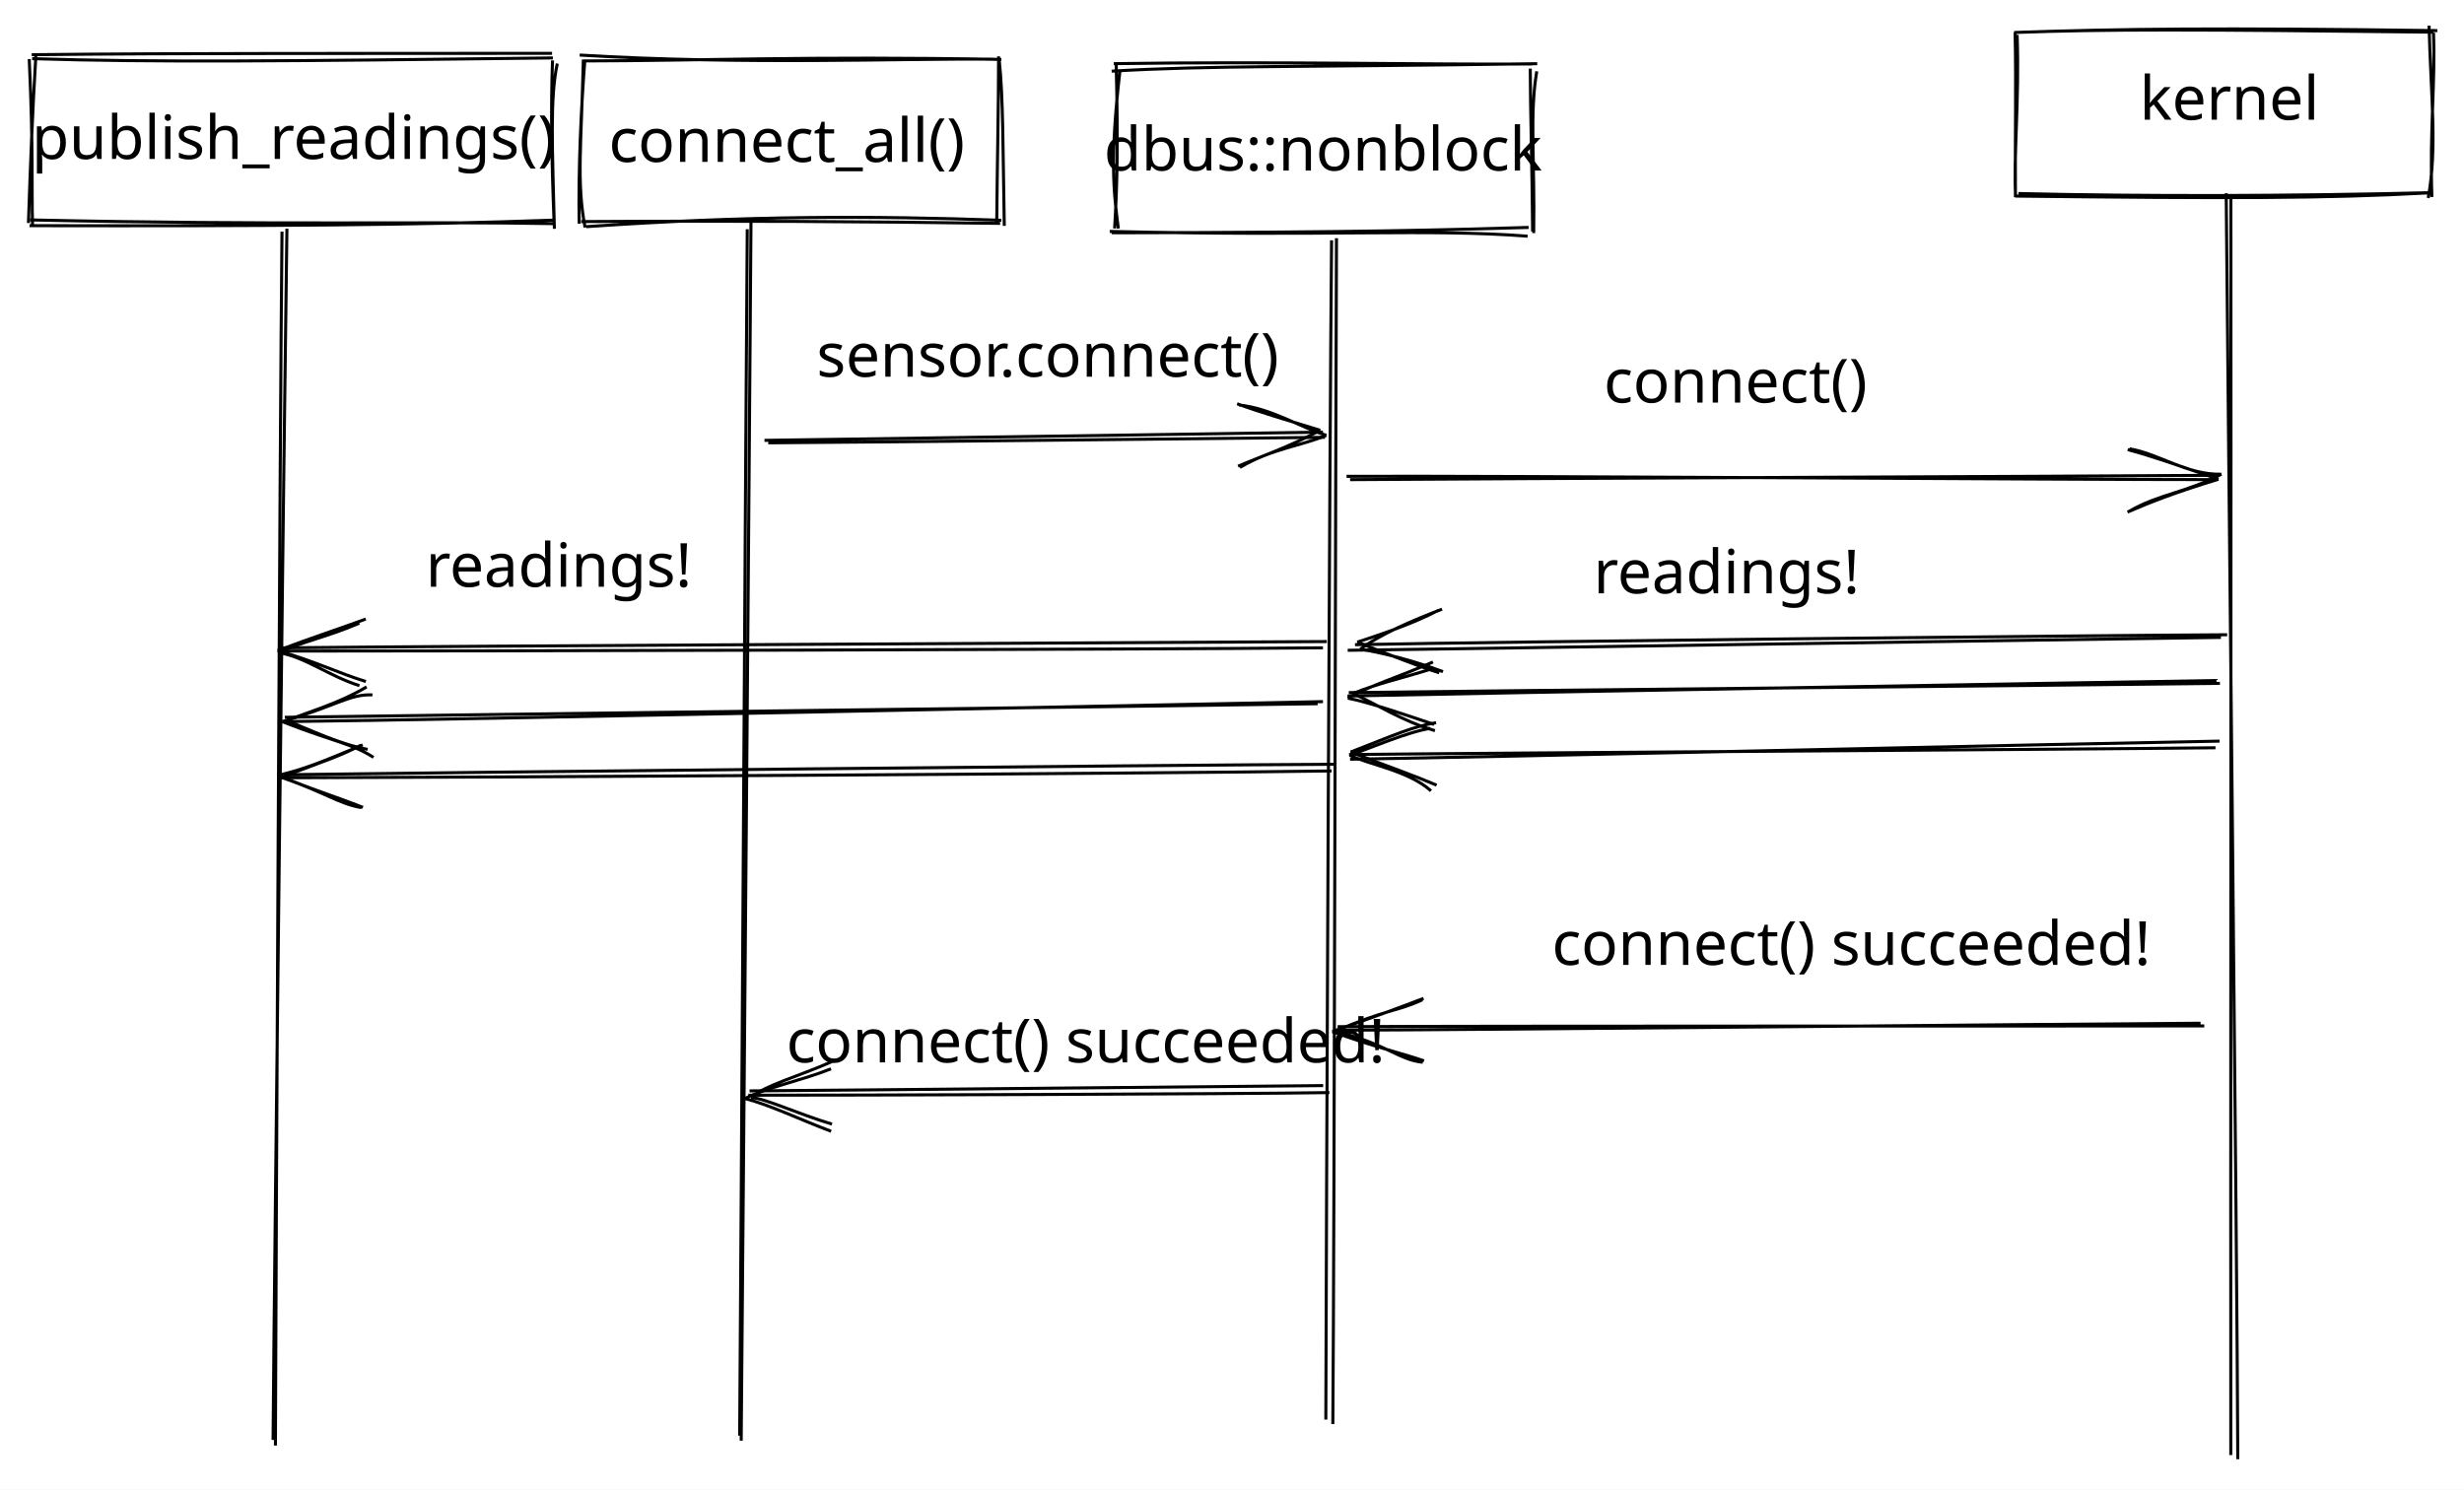
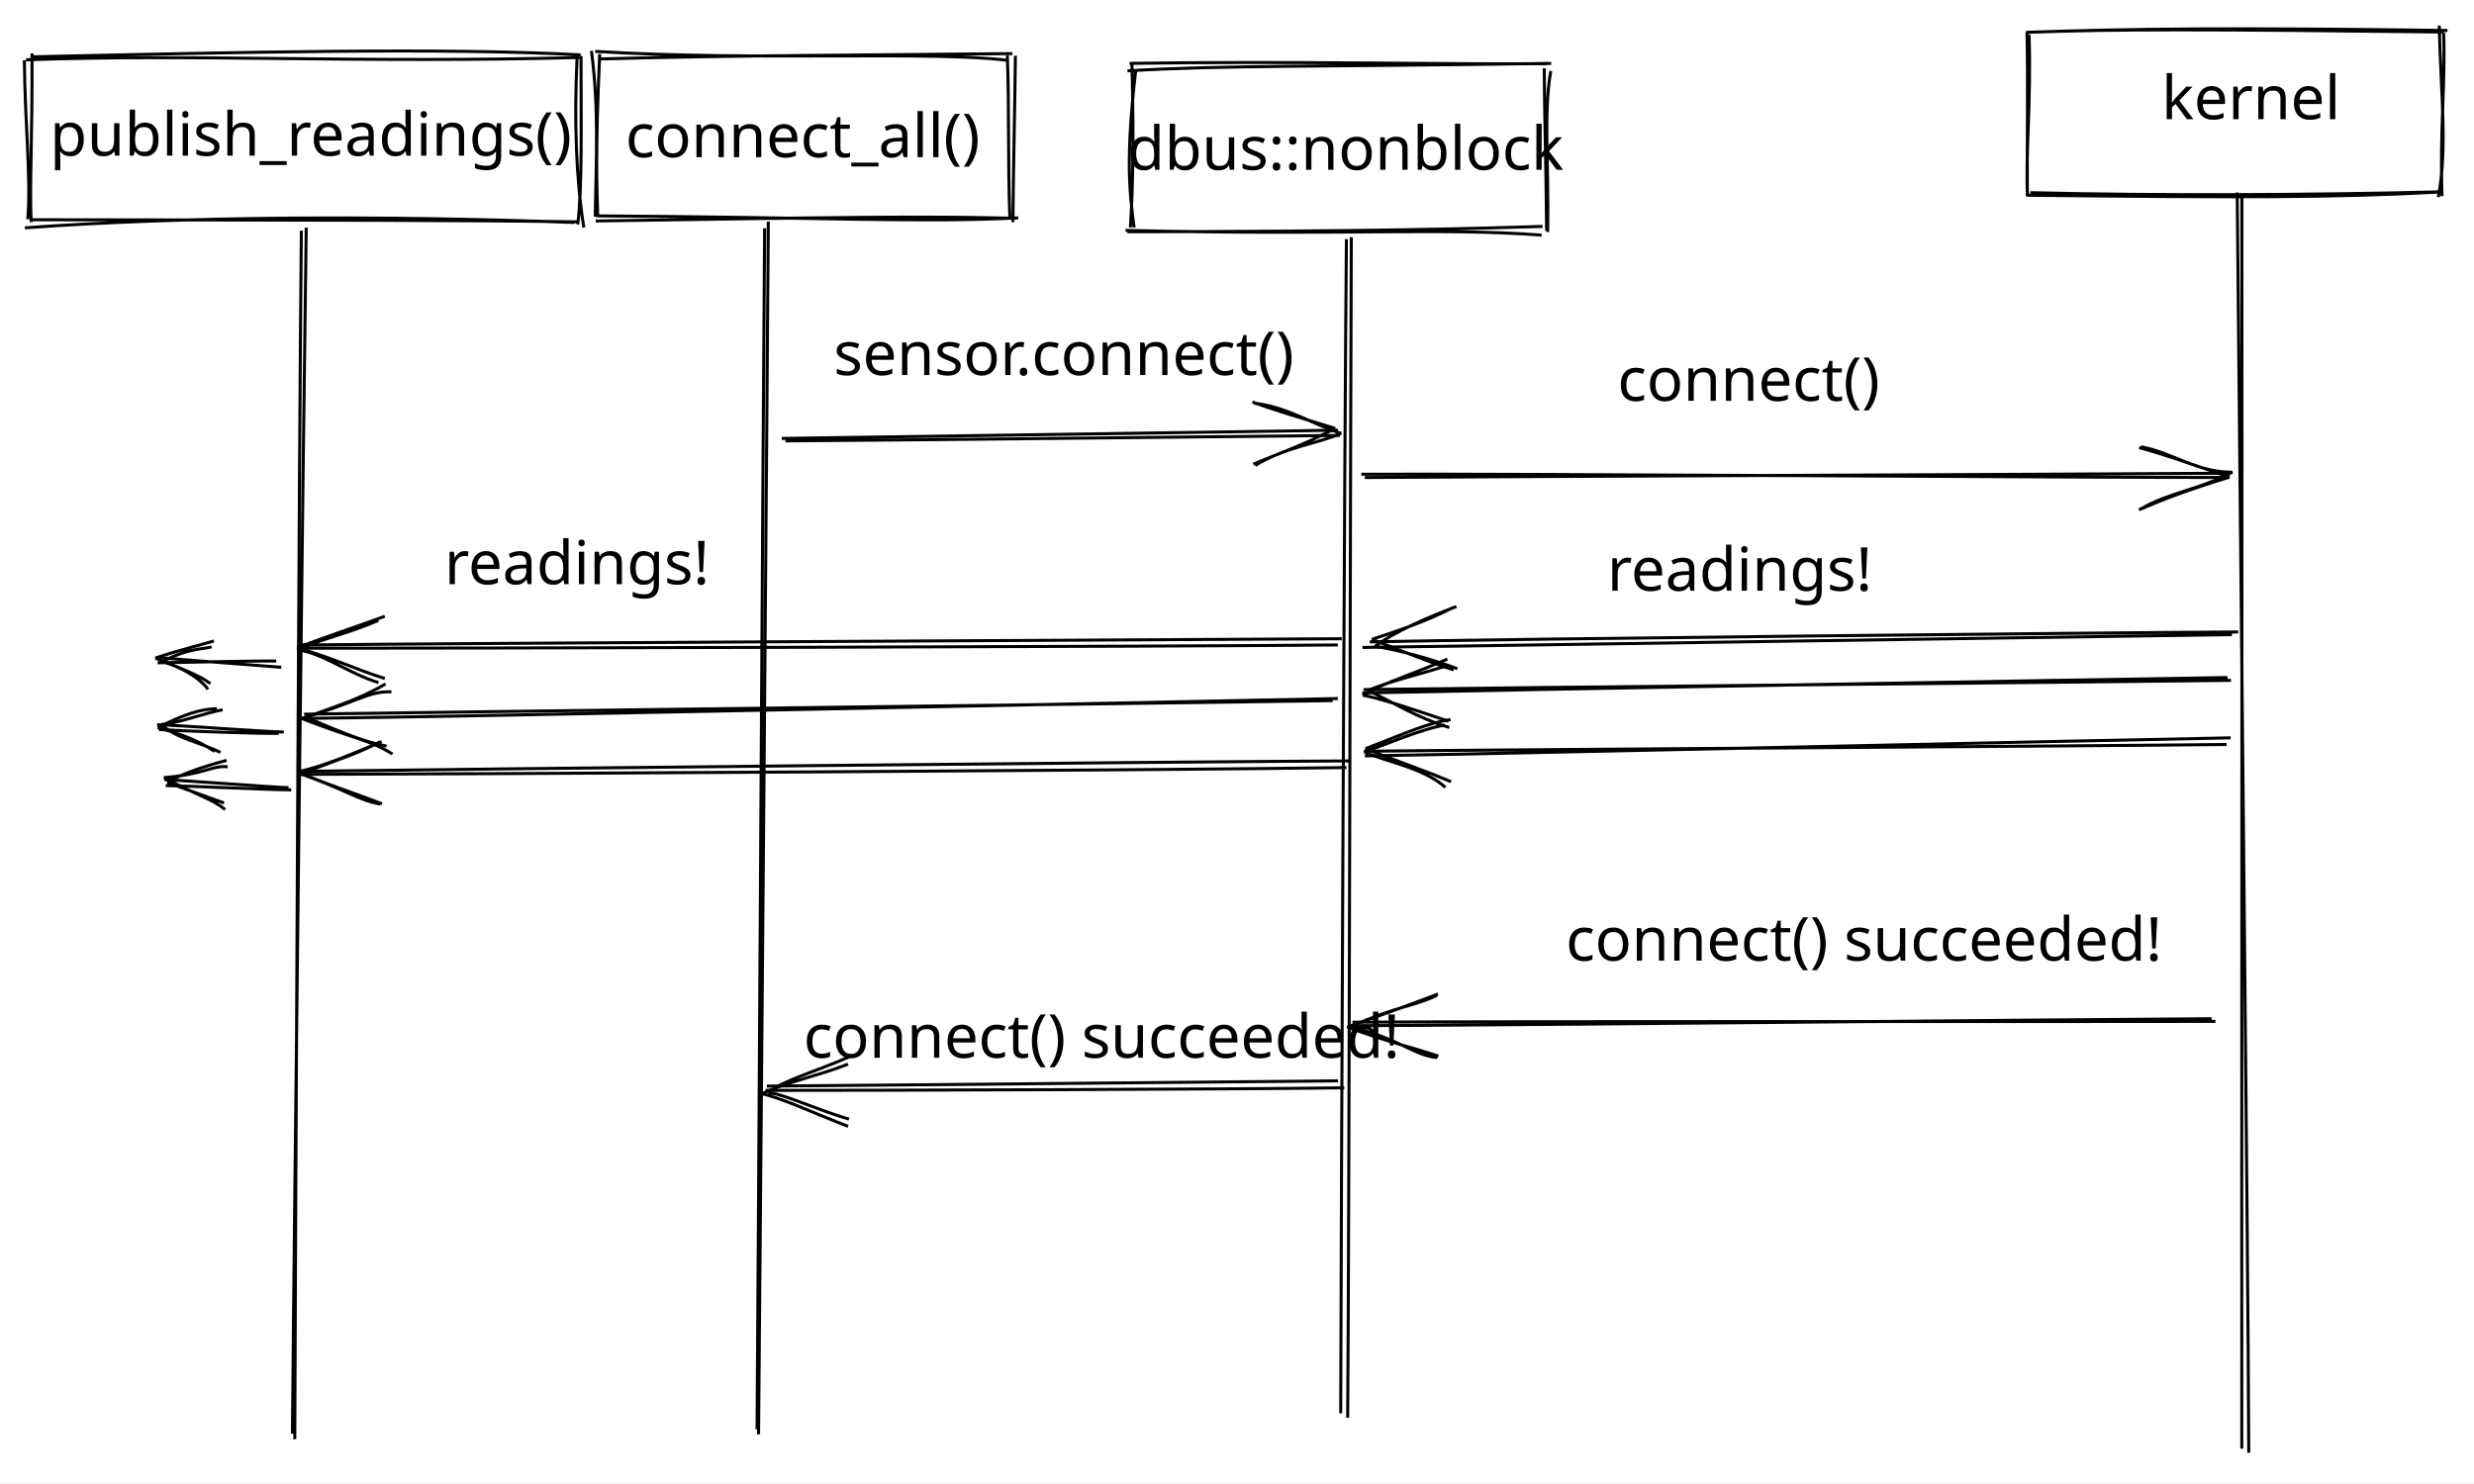
- <svg xmlns="http://www.w3.org/2000/svg" version="1.1" viewBox="0 0 809.293 489.334">
+ <svg xmlns="http://www.w3.org/2000/svg" version="1.1" viewBox="0 0 816.07 489.334" width="816.07" height="489.334">
  <defs>
    <style>
      @font-face {
        font-family: "Virgil";
-         src: url("https://excalidraw.com/FG_Virgil.woff2");
+         src: url("https://excalidraw.com/Virgil.woff2");
      }
      @font-face {
        font-family: "Cascadia";
        src: url("https://excalidraw.com/Cascadia.woff2");
      }
    </style>
  </defs>
-   <rect x="0" y="0" width="809.293" height="489.334" fill="#ffffff" />
-   <g transform="translate(707.2363 21.32422) rotate(0 25 11.5)">
-     <text x="25" y="18" font-family="Virgil" font-size="20px" fill="#000000" text-anchor="middle" style="white-space: pre;" direction="ltr">kernel</text>
-   </g>
-   <g transform="translate(373.0391 38.01953) rotate(0 61.5 11.5)">
-     <text x="61.5" y="18" font-family="Virgil" font-size="20px" fill="#000000" text-anchor="middle" style="white-space: pre;" direction="ltr">dbus::nonblock</text>
-   </g>
-   <g>
-     <g transform="translate(438.4707 78.23242) rotate(0 -1.257586 194.7875)">
+   <rect x="0" y="0" width="816.07" height="489.334" fill="#ffffff" />
+   <g transform="translate(714.0137 21.32422) rotate(0 28.5 12.5)">
+     <text x="28.5" y="18" font-family="Virgil, Segoe UI Emoji" font-size="20px" fill="#000000" text-anchor="middle" style="white-space: pre;" direction="ltr">kernel</text>
+   </g>
+   <g transform="translate(379.8164 38.01953) rotate(0 64 12.5)">
+     <text x="64" y="18" font-family="Virgil, Segoe UI Emoji" font-size="20px" fill="#000000" text-anchor="middle" style="white-space: pre;" direction="ltr">dbus::nonblock</text>
+   </g>
+   <g>
+     <g transform="translate(445.248 78.23242) rotate(0 -1.257586 194.7875)">
      <path d="M-1.121 0.701 C-1.75 65.193, -2.864 323.618, -3.007 388.086 M0.492 0.023 C0.179 65.219, -0.187 324.813, -0.705 389.552" stroke="#000000" stroke-width="1" fill="none" />
    </g>
  </g>
  <g>
-     <g transform="translate(732.8809 63.91602) rotate(0 0.209235 207.4986)">
+     <g transform="translate(739.6582 63.91602) rotate(0 0.209235 207.4986)">
      <path d="M-0.155 0.409 C-0.031 69.328, -0.28 345.262, -0.18 414.069 M-1.695 -0.421 C-1.108 68.622, 1.899 346.356, 2.114 415.418" stroke="#000000" stroke-width="1" fill="none" />
    </g>
  </g>
  <g>
-     <g transform="translate(442.854 157.6359) rotate(0 142.5661 -0.7910548)">
+     <g transform="translate(449.6314 157.6359) rotate(0 142.5661 -0.7910548)">
      <path d="M0.573 -0.077 C48.075 -0.452, 238.384 -1.146, 285.718 -1.505 M-0.585 -1.163 C46.709 -1.42, 236.924 -0.046, 284.845 -0.089" stroke="#000000" stroke-width="1" fill="none" />
    </g>
-     <g transform="translate(442.854 157.6359) rotate(0 142.5661 -0.7910548)">
+     <g transform="translate(449.6314 157.6359) rotate(0 142.5661 -0.7910548)">
      <path d="M256.49 10.312 C266.298 4.622, 275.213 4.205, 286.755 -1.859 M255.913 10.575 C264.158 7.011, 271.937 4.037, 285.803 -0.208" stroke="#000000" stroke-width="1" fill="none" />
    </g>
-     <g transform="translate(442.854 157.6359) rotate(0 142.5661 -0.7910548)">
+     <g transform="translate(449.6314 157.6359) rotate(0 142.5661 -0.7910548)">
      <path d="M256.563 -10.209 C266.472 -8.536, 275.361 -1.59, 286.755 -1.859 M255.986 -9.946 C264.165 -7.747, 271.924 -4.957, 285.803 -0.208" stroke="#000000" stroke-width="1" fill="none" />
    </g>
  </g>
-   <g transform="translate(526.7715 114.252) rotate(0 38 11.5)">
-     <text x="0" y="18" font-family="Cascadia" font-size="20px" fill="#000000" text-anchor="start" style="white-space: pre;" direction="ltr">connect()</text>
-   </g>
-   <g>
-     <g transform="translate(723.5371 336.7051) rotate(0 -142.278 0.5691817)">
+   <g transform="translate(533.5488 114.252) rotate(0 43 12.5)">
+     <text x="0" y="18" font-family="Virgil, Segoe UI Emoji" font-size="20px" fill="#000000" text-anchor="start" style="white-space: pre;" direction="ltr">connect()</text>
+   </g>
+   <g>
+     <g transform="translate(730.3145 336.7051) rotate(0 -142.278 0.5691817)">
      <path d="M0.453 0.303 C-46.761 0.404, -236.895 0.272, -284.205 0.555 M-0.768 -0.583 C-48.035 -0.336, -237.868 1.617, -285.009 1.721" stroke="#000000" stroke-width="1" fill="none" />
    </g>
-     <g transform="translate(723.5371 336.7051) rotate(0 -142.278 0.5691817)">
+     <g transform="translate(730.3145 336.7051) rotate(0 -142.278 0.5691817)">
      <path d="M-256.383 -8.272 C-264.346 -4.508, -268.213 -5.17, -284.988 2.038 M-255.971 -8.742 C-263.625 -5.798, -273.094 -2.316, -285.94 2.159" stroke="#000000" stroke-width="1" fill="none" />
    </g>
-     <g transform="translate(723.5371 336.7051) rotate(0 -142.278 0.5691817)">
+     <g transform="translate(730.3145 336.7051) rotate(0 -142.278 0.5691817)">
      <path d="M-256.244 12.249 C-264.23 11.434, -268.128 6.193, -284.988 2.038 M-255.831 11.779 C-263.618 9.092, -273.126 6.942, -285.94 2.159" stroke="#000000" stroke-width="1" fill="none" />
    </g>
  </g>
-   <g transform="translate(509.7324 298.9551) rotate(0 84.5 11.5)">
-     <text x="0" y="18" font-family="Cascadia" font-size="20px" fill="#000000" text-anchor="start" style="white-space: pre;" direction="ltr">connect() succeeded!</text>
-   </g>
-   <g>
-     <g transform="translate(729.7363 209.0566) rotate(0 -142.6563 2.009959)">
+   <g transform="translate(516.5098 298.9551) rotate(0 99.5 12.5)">
+     <text x="0" y="18" font-family="Virgil, Segoe UI Emoji" font-size="20px" fill="#000000" text-anchor="start" style="white-space: pre;" direction="ltr">connect() succeeded!</text>
+   </g>
+   <g>
+     <g transform="translate(736.5137 209.0566) rotate(0 -142.6563 2.009959)">
      <path d="M-0.279 0.329 C-48.248 0.978, -239.275 3.931, -287.089 4.563 M1.776 -0.543 C-45.856 -0.311, -236.346 1.721, -284.688 2.728" stroke="#000000" stroke-width="1" fill="none" />
    </g>
-     <g transform="translate(729.7363 209.0566) rotate(0 -142.6563 2.009959)">
+     <g transform="translate(736.5137 209.0566) rotate(0 -142.6563 2.009959)">
      <path d="M-256.104 -8.94 C-265.788 -5.275, -276.626 -0.58, -282.948 4.211 M-257.323 -8.553 C-266.24 -3.893, -276.318 -0.65, -283.956 1.894" stroke="#000000" stroke-width="1" fill="none" />
    </g>
-     <g transform="translate(729.7363 209.0566) rotate(0 -142.6563 2.009959)">
+     <g transform="translate(736.5137 209.0566) rotate(0 -142.6563 2.009959)">
      <path d="M-255.798 11.579 C-265.707 7.846, -276.655 5.144, -282.948 4.211 M-257.017 11.965 C-265.995 9.12, -276.185 4.856, -283.956 1.894" stroke="#000000" stroke-width="1" fill="none" />
    </g>
  </g>
-   <g transform="translate(523.3652 176.9043) rotate(0 37 11.5)">
-     <text x="0" y="18" font-family="Cascadia" font-size="20px" fill="#000000" text-anchor="start" style="white-space: pre;" direction="ltr">readings!</text>
-   </g>
-   <g>
-     <g transform="translate(728.5 224.2949) rotate(0 -142.6424 1.797835)">
+   <g transform="translate(530.1426 176.9043) rotate(0 42.5 12.5)">
+     <text x="0" y="18" font-family="Virgil, Segoe UI Emoji" font-size="20px" fill="#000000" text-anchor="start" style="white-space: pre;" direction="ltr">readings!</text>
+   </g>
+   <g>
+     <g transform="translate(735.2773 224.2949) rotate(0 -142.6424 1.797835)">
      <path d="M0.629 0.193 C-47.005 0.777, -237.781 2.573, -285.493 3.225 M-0.5 -0.752 C-48.231 -0.008, -238.338 3.311, -285.914 4.347" stroke="#000000" stroke-width="1" fill="none" />
    </g>
-     <g transform="translate(728.5 224.2949) rotate(0 -142.6424 1.797835)">
+     <g transform="translate(735.2773 224.2949) rotate(0 -142.6424 1.797835)">
      <path d="M-257.605 -4.782 C-268.387 -1.362, -276.04 0.204, -284.067 3.507 M-257.852 -6.834 C-267.623 -2.491, -279.222 1.154, -285.799 5.044" stroke="#000000" stroke-width="1" fill="none" />
    </g>
-     <g transform="translate(728.5 224.2949) rotate(0 -142.6424 1.797835)">
+     <g transform="translate(735.2773 224.2949) rotate(0 -142.6424 1.797835)">
      <path d="M-257.21 15.736 C-268.073 12.473, -275.854 7.354, -284.067 3.507 M-257.457 13.683 C-267.178 10.395, -278.924 6.408, -285.799 5.044" stroke="#000000" stroke-width="1" fill="none" />
    </g>
  </g>
  <g>
-     <g transform="translate(728.793 244.2676) rotate(0 -142.7439 2.161028)">
+     <g transform="translate(735.5703 244.2676) rotate(0 -142.7439 2.161028)">
      <path d="M0.222 -0.814 C-47.488 0.043, -237.472 4.399, -285.359 5.136 M-1.12 1.373 C-48.968 1.923, -237.866 3.046, -285.71 3.602" stroke="#000000" stroke-width="1" fill="none" />
    </g>
-     <g transform="translate(728.793 244.2676) rotate(0 -142.7439 2.161028)">
+     <g transform="translate(735.5703 244.2676) rotate(0 -142.7439 2.161028)">
      <path d="M-258.964 -5.002 C-266.285 -3.915, -279.379 1.729, -285.463 3.833 M-257.111 -6.867 C-264.716 -5.605, -270.463 -2.978, -285.188 2.775" stroke="#000000" stroke-width="1" fill="none" />
    </g>
-     <g transform="translate(728.793 244.2676) rotate(0 -142.7439 2.161028)">
+     <g transform="translate(735.5703 244.2676) rotate(0 -142.7439 2.161028)">
      <path d="M-258.791 15.518 C-266.175 8.906, -279.335 6.851, -285.463 3.833 M-256.937 13.653 C-264.69 10.358, -270.476 8.428, -285.188 2.775" stroke="#000000" stroke-width="1" fill="none" />
    </g>
  </g>
-   <g transform="translate(191.1094 19.48047) rotate(0 68.45898 26.95898)">
-     <path d="M-0.716 -1.393 C53.826 1.884, 105.013 -0.35, 135.221 -0.038 M0.685 0.535 C37.615 0.494, 74.031 -1.109, 137.785 0.037 M137.104 0.547 C138.383 12.138, 138.292 29.753, 138.744 54.718 M136.875 -0.962 C136.861 17.102, 136.404 34.667, 136.265 54.372 M137.788 52.877 C95.446 51.37, 54.427 51.337, 1.414 54.977 M137.385 53.898 C92.948 53.271, 48.421 53.006, -0.201 53.309 M1.059 55.262 C-1.752 40.354, -0.217 29.062, 0.493 0.068 M-0.875 54.002 C-1.198 35.428, -0.201 15.559, 0.951 0.734" stroke="#000000" stroke-width="1" fill="none" />
-   </g>
-   <g transform="translate(205.4238 35.18555) rotate(0 53 11.5)">
-     <text x="53" y="18" font-family="Cascadia" font-size="20px" fill="#000000" text-anchor="middle" style="white-space: pre;" direction="ltr">connect_all()</text>
-   </g>
-   <g>
-     <g transform="translate(246.2051 73.9707) rotate(0 -1.405251 199.2176)">
+   <g>
+     <g transform="translate(252.9824 73.9707) rotate(0 -1.405251 199.2176)">
      <path d="M0.453 -0.841 C0.005 65.821, -2.16 332.575, -2.762 399.276 M-0.769 1.331 C-1.293 67.73, -2.776 331.601, -3.263 397.64" stroke="#000000" stroke-width="1" fill="none" />
    </g>
  </g>
  <g>
-     <g transform="translate(251.8909 145.0204) rotate(0 91.24354 -1.316358)">
+     <g transform="translate(258.6683 145.0204) rotate(0 91.24354 -1.316358)">
      <path d="M0.43 0.446 C30.868 0.294, 153.051 -1.042, 183.291 -1.36 M-0.804 -0.365 C29.468 -0.817, 151.783 -2.565, 182.636 -3.079" stroke="#000000" stroke-width="1" fill="none" />
    </g>
-     <g transform="translate(251.8909 145.0204) rotate(0 91.24354 -1.316358)">
+     <g transform="translate(258.6683 145.0204) rotate(0 91.24354 -1.316358)">
      <path d="M155.349 8.543 C165.876 2.28, 175.665 1.479, 183.739 -2.035 M154.758 8.13 C161.817 5.081, 171.008 2.027, 181.74 -3.66" stroke="#000000" stroke-width="1" fill="none" />
    </g>
-     <g transform="translate(251.8909 145.0204) rotate(0 91.24354 -1.316358)">
+     <g transform="translate(258.6683 145.0204) rotate(0 91.24354 -1.316358)">
      <path d="M155.035 -11.976 C165.598 -10.956, 175.498 -4.472, 183.739 -2.035 M154.444 -12.389 C161.735 -9.675, 171.013 -6.966, 181.74 -3.66" stroke="#000000" stroke-width="1" fill="none" />
    </g>
  </g>
-   <g transform="translate(268.209 105.7363) rotate(0 65.5 11.5)">
-     <text x="0" y="18" font-family="Cascadia" font-size="20px" fill="#000000" text-anchor="start" style="white-space: pre;" direction="ltr">sensor.connect()</text>
-   </g>
-   <g>
-     <g transform="translate(434.8733 357.2127) rotate(0 -93.67227 0.9809265)">
+   <g transform="translate(274.9863 105.7363) rotate(0 74.5 12.5)">
+     <text x="0" y="18" font-family="Virgil, Segoe UI Emoji" font-size="20px" fill="#000000" text-anchor="start" style="white-space: pre;" direction="ltr">sensor.connect()</text>
+   </g>
+   <g>
+     <g transform="translate(441.6507 357.2127) rotate(0 -93.67227 0.9809265)">
      <path d="M-0.288 -0.598 C-31.869 -0.326, -157.295 0.938, -188.675 1.144 M1.762 1.703 C-29.962 2.201, -157.352 2.582, -189.107 2.56" stroke="#000000" stroke-width="1" fill="none" />
    </g>
-     <g transform="translate(434.8733 357.2127) rotate(0 -93.67227 0.9809265)">
+     <g transform="translate(441.6507 357.2127) rotate(0 -93.67227 0.9809265)">
      <path d="M-161.929 -6.107 C-171.719 -2.21, -182.923 -0.025, -190.23 3.674 M-161.642 -8.475 C-172.616 -3.613, -183.573 -0.702, -188.217 3.313" stroke="#000000" stroke-width="1" fill="none" />
    </g>
-     <g transform="translate(434.8733 357.2127) rotate(0 -93.67227 0.9809265)">
+     <g transform="translate(441.6507 357.2127) rotate(0 -93.67227 0.9809265)">
      <path d="M-161.895 14.414 C-171.615 10.767, -182.831 5.407, -190.23 3.674 M-161.608 12.047 C-172.698 8.762, -183.668 3.527, -188.217 3.313" stroke="#000000" stroke-width="1" fill="none" />
    </g>
  </g>
-   <g transform="translate(258.2715 330.9941) rotate(0 84.5 11.5)">
-     <text x="0" y="18" font-family="Cascadia" font-size="20px" fill="#000000" text-anchor="start" style="white-space: pre;" direction="ltr">connect() succeeded!</text>
-   </g>
-   <g transform="translate(139.8135 174.75) rotate(0 37 11.5)">
-     <text x="0" y="18" font-family="Cascadia" font-size="20px" fill="#000000" text-anchor="start" style="white-space: pre;" direction="ltr">readings!</text>
-   </g>
-   <g>
-     <g transform="translate(437.7171 251.8661) rotate(0 -172.619 1.415775)">
+   <g transform="translate(265.0488 330.9941) rotate(0 99.5 12.5)">
+     <text x="0" y="18" font-family="Virgil, Segoe UI Emoji" font-size="20px" fill="#000000" text-anchor="start" style="white-space: pre;" direction="ltr">connect() succeeded!</text>
+   </g>
+   <g transform="translate(146.5908 174.75) rotate(0 42.5 12.5)">
+     <text x="0" y="18" font-family="Virgil, Segoe UI Emoji" font-size="20px" fill="#000000" text-anchor="start" style="white-space: pre;" direction="ltr">readings!</text>
+   </g>
+   <g>
+     <g transform="translate(444.4945 251.8661) rotate(0 -172.619 1.415775)">
      <path d="M0.717 -0.806 C-56.648 -0.558, -287.395 1.824, -344.893 2.633 M-0.366 1.386 C-57.846 2.258, -288.546 3.549, -345.955 3.637" stroke="#000000" stroke-width="1" fill="none" />
    </g>
-     <g transform="translate(437.7171 251.8661) rotate(0 -172.619 1.415775)">
+     <g transform="translate(444.4945 251.8661) rotate(0 -172.619 1.415775)">
      <path d="M-319.149 -7.1 C-326.197 -3.385, -330.637 -2.092, -345.337 3.47 M-318.591 -7.168 C-327.622 -3.478, -337.165 0.869, -346.294 2.777" stroke="#000000" stroke-width="1" fill="none" />
    </g>
-     <g transform="translate(437.7171 251.8661) rotate(0 -172.619 1.415775)">
+     <g transform="translate(444.4945 251.8661) rotate(0 -172.619 1.415775)">
      <path d="M-319.066 13.421 C-326.33 12.182, -330.791 8.519, -345.337 3.47 M-318.508 13.353 C-327.605 9.759, -337.178 6.821, -346.294 2.777" stroke="#000000" stroke-width="1" fill="none" />
    </g>
  </g>
  <g>
-     <g transform="translate(435.4361 211.8067) rotate(0 -171.7317 0.5056649)">
+     <g transform="translate(442.2134 211.8067) rotate(0 -171.7317 0.5056649)">
      <path d="M0.358 -1.06 C-57.006 -0.713, -286.016 0.371, -343.231 1.012 M-0.913 0.997 C-58.458 1.563, -286.777 2.088, -343.821 2.072" stroke="#000000" stroke-width="1" fill="none" />
    </g>
-     <g transform="translate(435.4361 211.8067) rotate(0 -171.7317 0.5056649)">
+     <g transform="translate(442.2134 211.8067) rotate(0 -171.7317 0.5056649)">
      <path d="M-317.412 -7.092 C-327.937 -2.603, -335.66 -1.143, -344.108 2.563 M-315.295 -8.456 C-324.573 -5.026, -332.18 -2.646, -344.23 1.914" stroke="#000000" stroke-width="1" fill="none" />
    </g>
-     <g transform="translate(435.4361 211.8067) rotate(0 -171.7317 0.5056649)">
+     <g transform="translate(442.2134 211.8067) rotate(0 -171.7317 0.5056649)">
      <path d="M-317.384 13.43 C-327.737 10.137, -335.47 3.816, -344.108 2.563 M-315.267 12.065 C-324.427 9.258, -332.042 5.399, -344.23 1.914" stroke="#000000" stroke-width="1" fill="none" />
    </g>
  </g>
  <g>
-     <g transform="translate(433.664 230.504) rotate(0 -169.8007 3.261333)">
+     <g transform="translate(440.4414 230.504) rotate(0 -169.8007 3.261333)">
      <path d="M-0.882 0.668 C-57.39 1.571, -283.339 4.283, -340.123 5.132 M0.855 -0.027 C-55.614 1.086, -283.231 5.941, -340.457 6.55" stroke="#000000" stroke-width="1" fill="none" />
    </g>
-     <g transform="translate(433.664 230.504) rotate(0 -169.8007 3.261333)">
+     <g transform="translate(440.4414 230.504) rotate(0 -169.8007 3.261333)">
      <path d="M-311.329 -2.232 C-318.742 -2.614, -323.595 1.56, -340.975 6.544 M-313.256 -4.861 C-322.473 0.642, -331.834 3.135, -339.523 6.229" stroke="#000000" stroke-width="1" fill="none" />
    </g>
-     <g transform="translate(433.664 230.504) rotate(0 -169.8007 3.261333)">
+     <g transform="translate(440.4414 230.504) rotate(0 -169.8007 3.261333)">
      <path d="M-310.985 18.287 C-318.421 13.584, -323.346 13.439, -340.975 6.544 M-312.912 15.657 C-322.1 13.983, -331.582 9.296, -339.523 6.229" stroke="#000000" stroke-width="1" fill="none" />
    </g>
  </g>
-   <g transform="translate(366.0625 21.78125) rotate(0 68.45898 26.95898)">
+   <g transform="translate(372.8398 21.78125) rotate(0 68.45898 26.95898)">
    <path d="M-0.94 1.597 C30.893 -0.288, 60.176 0.307, 138.827 -0.861 M-0.253 -0.868 C51.769 -1.679, 103.757 -0.491, 137.251 -0.767 M138.686 1.647 C136.265 15.739, 138.077 31.339, 137.675 54.782 M136.547 0.74 C136.577 15.285, 137.132 31.039, 137.325 54.266 M135.67 55.802 C102.178 53.255, 71.138 55.973, -1.58 54.232 M136.004 52.926 C108.783 53.728, 82.073 54.567, -0.946 54.688 M1.257 53.301 C-0.341 41.079, -1.531 30.445, 1.783 1.451 M0.033 53.276 C0.84 39.564, 1.217 26.241, 0.537 -0.947" stroke="#000000" stroke-width="1" fill="none" />
  </g>
-   <g transform="translate(662.375 10) rotate(0 68.45898 26.95898)">
+   <g transform="translate(669.1523 10) rotate(0 68.45898 26.95898)">
    <path d="M-0.814 0.673 C34.438 -0.544, 65.382 -0.911, 138.168 0.058 M-0.229 0.652 C29.177 -0.417, 57.905 -0.363, 136.841 0.568 M135.443 -1.573 C136.006 21.348, 138.203 38.445, 135.161 55.041 M136.893 0.743 C137.552 16.89, 135.625 32.606, 136.37 54.713 M135.486 53.355 C101.208 55.23, 69.187 55.199, -0.516 54.415 M136.646 53.273 C89.835 54.437, 41.907 54.553, 0.564 53.573 M-0.338 54.754 C-1.114 41.32, 0.916 23.317, 0.146 1.456 M-0.418 54.747 C-0.558 36.532, -0.125 17.897, -0.526 0.592" stroke="#000000" stroke-width="1" fill="none" />
  </g>
-   <g transform="translate(10 19.28906) rotate(0 85.59961 26.95898)">
-     <path d="M0.418 -1.315 C51.26 -1.882, 104.55 -1.677, 171.322 -1.767 M0.558 -0.022 C40.449 1.233, 83.197 0.814, 171.589 -0.262 M173.045 1.588 C170.545 12.961, 171.486 30.201, 172.082 55.873 M171.468 0.574 C170.929 16.652, 171.122 32.423, 172.027 54.695 M171.726 54.169 C128.281 53.383, 81.26 54.735, -0.075 52.953 M171.902 53.024 C126.951 54.62, 82.059 55.009, -0.298 54.841 M-0.661 53.974 C-0.014 35.006, 0.676 17.189, 1.767 -0.816 M0.692 54.914 C0.329 41.898, 1.006 30.728, -0.398 0.103" stroke="#000000" stroke-width="1" fill="none" />
-   </g>
-   <g transform="translate(21.50195 34.21289) rotate(0 75 11.5)">
-     <text x="75" y="18" font-family="Cascadia" font-size="20px" fill="#000000" text-anchor="middle" style="white-space: pre;" direction="ltr">publish_readings()</text>
-   </g>
-   <g>
-     <g transform="translate(93.73828 75.97461) rotate(0 -1.775538 199.0121)">
+   <g>
+     <g transform="translate(100.5156 75.97461) rotate(0 -1.775538 199.0121)">
      <path d="M-1.116 0.124 C-1.821 66.677, -3.057 332.497, -3.278 398.881 M0.499 -0.857 C-0.418 65.376, -3.535 330.263, -4.05 397.036" stroke="#000000" stroke-width="1" fill="none" />
    </g>
  </g>
+   <g transform="translate(197.0703 18.62988) rotate(0 68.45898 26.95898)">
+     <path d="M-0.731 -1.679 C52.784 1.607, 109.536 -1.941, 135.543 1.312 M0.299 0.828 C44.88 -0.398, 89.62 -0.427, 136.895 -0.944 M135.213 -0.334 C135.87 17.615, 135.333 34.476, 136.043 53.395 M137.869 -0.237 C137.65 19.741, 137.139 38.974, 137.059 54.658 M138.786 53.266 C105.498 54.866, 78.021 53.1, -0.357 52.593 M136.591 53.367 C107.684 52.629, 79.83 53.055, -0.569 54.279 M-0.722 52.867 C-0.431 34.148, 0.54 17.334, -1.986 -1.865 M0.104 52.931 C-0.202 43.001, -0.727 31.743, 0.749 -0.809" stroke="#000000" stroke-width="1" fill="none" />
+   </g>
+   <g transform="translate(201.2988 33.8584) rotate(0 63.5 12.5)">
+     <text x="63.5" y="18" font-family="Virgil, Segoe UI Emoji" font-size="20px" fill="#000000" text-anchor="middle" style="white-space: pre;" direction="ltr">connect_all()</text>
+   </g>
+   <g transform="translate(10 18.09473) rotate(0 90.70508 27.5957)">
+     <path d="M-1.411 1.641 C56.012 -0.384, 108.36 2.835, 181.888 0.86 M0.531 0.656 C69.306 -0.875, 136.746 -2.446, 181.515 0.016 M180.353 0.877 C179.346 21.97, 180.064 41.418, 182.587 56.996 M181.656 0.393 C181.669 22.084, 182.076 44.349, 180.562 55.977 M179.453 55.312 C116.048 52.954, 50.274 53.275, -1.779 57.079 M181.074 55.114 C143.753 54.541, 104.113 54.553, 0.49 54.413 M-0.851 54.236 C0.319 41.068, -1.786 22.99, -1.958 1.802 M0.284 55.172 C-0.299 42.596, 0.692 29.951, 0.563 -0.479" stroke="#000000" stroke-width="1" fill="none" />
+   </g>
+   <g transform="translate(17.01758 33.3623) rotate(0 85.5 12.5)">
+     <text x="85.5" y="18" font-family="Virgil, Segoe UI Emoji" font-size="20px" fill="#000000" text-anchor="middle" style="white-space: pre;" direction="ltr">publish_readings()</text>
+   </g>
+   <g>
+     <g transform="translate(92.09069 219.1552) rotate(0 -19.88058 -0.6151095)">
+       <path d="M-0.982 -1.046 C-7.543 -1.191, -33.566 -0.517, -40.11 -0.47 M0.704 1.02 C-5.851 0.49, -33.599 -1.594, -40.465 -2.25" stroke="#000000" stroke-width="1" fill="none" />
+     </g>
+     <g transform="translate(92.09069 219.1552) rotate(0 -19.88058 -0.6151095)">
+       <path d="M-22.302 -5.778 C-24.192 -4.884, -29.418 -5.693, -38.475 -0.846 M-21.53 -7.668 C-25.652 -6.404, -32.781 -4.729, -40.832 -2.03" stroke="#000000" stroke-width="1" fill="none" />
+     </g>
+     <g transform="translate(92.09069 219.1552) rotate(0 -19.88058 -0.6151095)">
+       <path d="M-23.481 8.283 C-25.137 5.84, -30.083 1.684, -38.475 -0.846 M-22.709 6.393 C-26.437 3.535, -33.222 1.1, -40.832 -2.03" stroke="#000000" stroke-width="1" fill="none" />
+     </g>
+   </g>
+   <g>
+     <g transform="translate(93.02422 240.8477) rotate(0 -20.29358 -0.2964682)">
+       <path d="M-1.046 1.13 C-7.877 1.272, -33.949 0.289, -40.588 -0.131 M0.606 0.677 C-6.362 0.586, -34.183 -1.585, -41.193 -1.733" stroke="#000000" stroke-width="1" fill="none" />
+     </g>
+     <g transform="translate(93.02422 240.8477) rotate(0 -20.29358 -0.2964682)">
+       <path d="M-19.583 -6.672 C-26.444 -5.323, -35.122 -1.921, -39.79 -1.886 M-21.472 -7.013 C-27.151 -6.914, -32.295 -5.118, -40.973 -0.778" stroke="#000000" stroke-width="1" fill="none" />
+     </g>
+     <g transform="translate(93.02422 240.8477) rotate(0 -20.29358 -0.2964682)">
+       <path d="M-20.324 7.418 C-26.823 4.074, -35.254 2.775, -39.79 -1.886 M-22.214 7.078 C-27.82 3.443, -32.767 1.498, -40.973 -0.778" stroke="#000000" stroke-width="1" fill="none" />
+     </g>
+   </g>
+   <g>
+     <g transform="translate(94.91875 259.9492) rotate(0 -19.77342 -1.022469)">
+       <path d="M1.13 0.652 C-5.415 0.699, -33.143 -0.666, -40.249 -0.763 M0.264 -0.051 C-6.266 -0.287, -33.564 -2.432, -40.677 -2.697" stroke="#000000" stroke-width="1" fill="none" />
+     </g>
+     <g transform="translate(94.91875 259.9492) rotate(0 -19.77342 -1.022469)">
+       <path d="M-19.819 -6.928 C-24.673 -7.555, -27.595 -4.423, -40.829 -3.388 M-20.159 -9.081 C-29.205 -6.704, -36.689 -3.791, -39.721 -1.799" stroke="#000000" stroke-width="1" fill="none" />
+     </g>
+     <g transform="translate(94.91875 259.9492) rotate(0 -19.77342 -1.022469)">
+       <path d="M-20.663 7.157 C-25.21 3.448, -27.948 3.507, -40.829 -3.388 M-21.003 5.004 C-29.585 1.91, -36.741 -0.648, -39.721 -1.799" stroke="#000000" stroke-width="1" fill="none" />
+     </g>
+   </g>
</svg>
